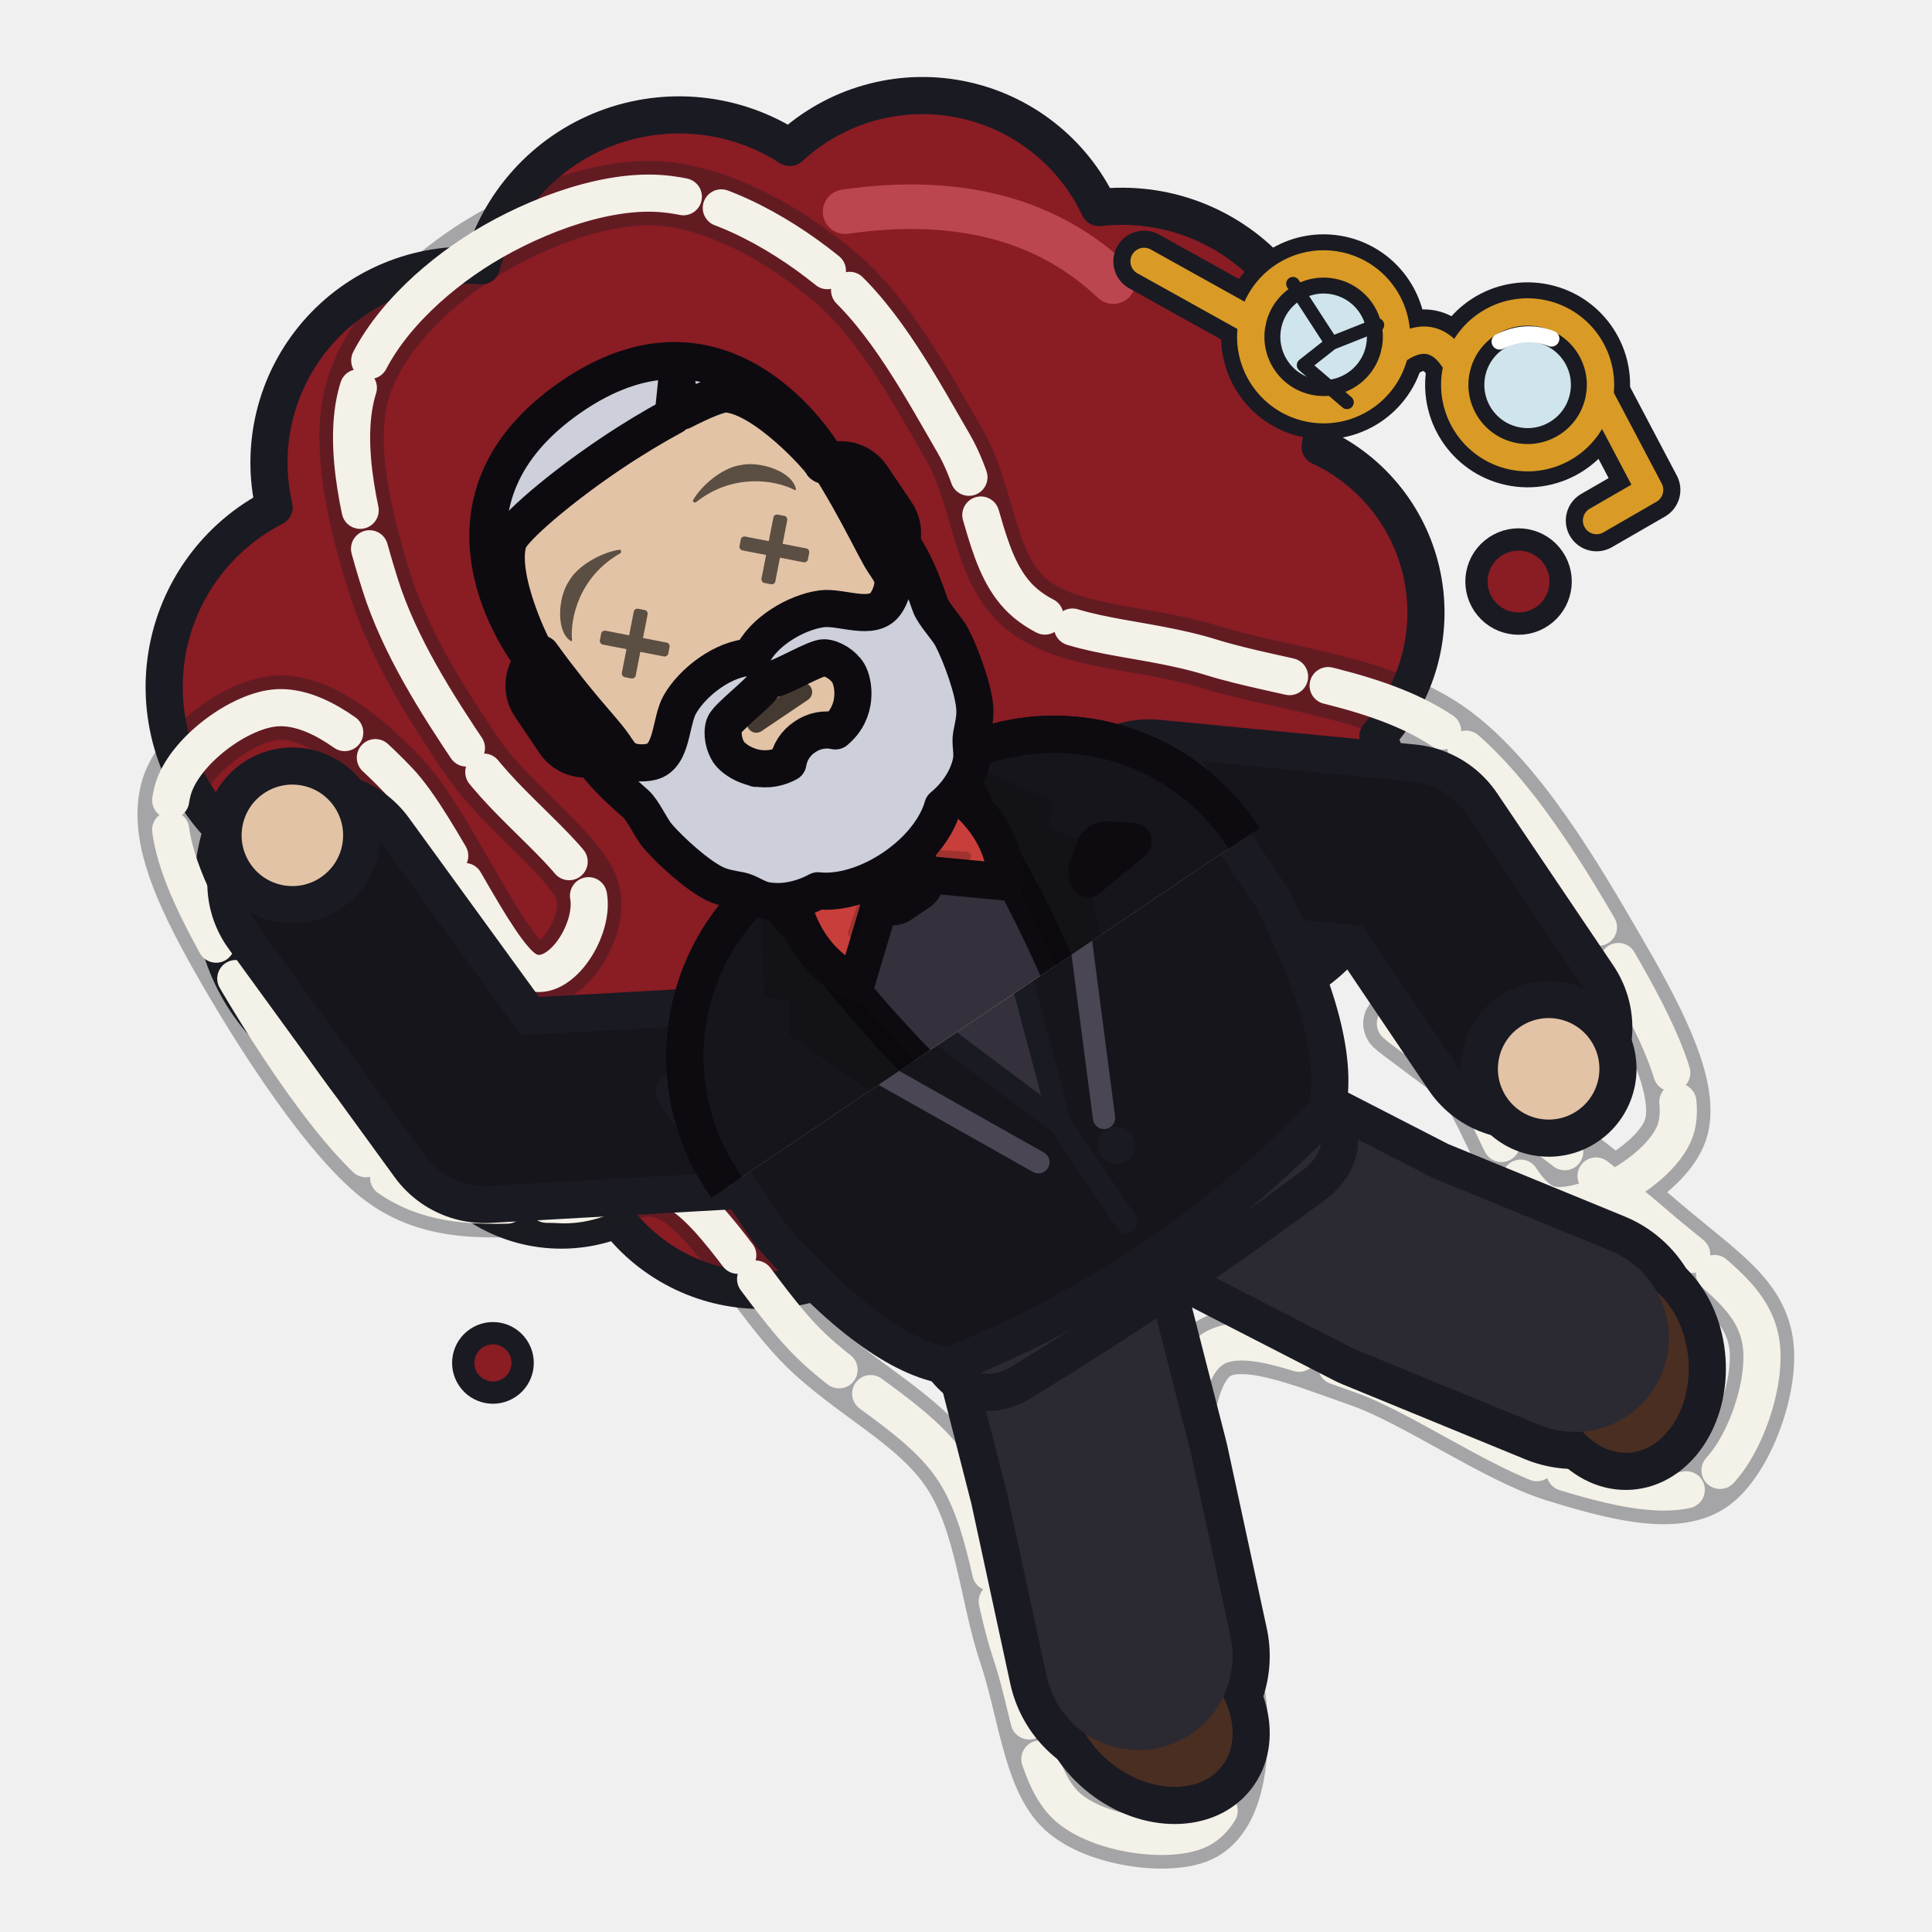
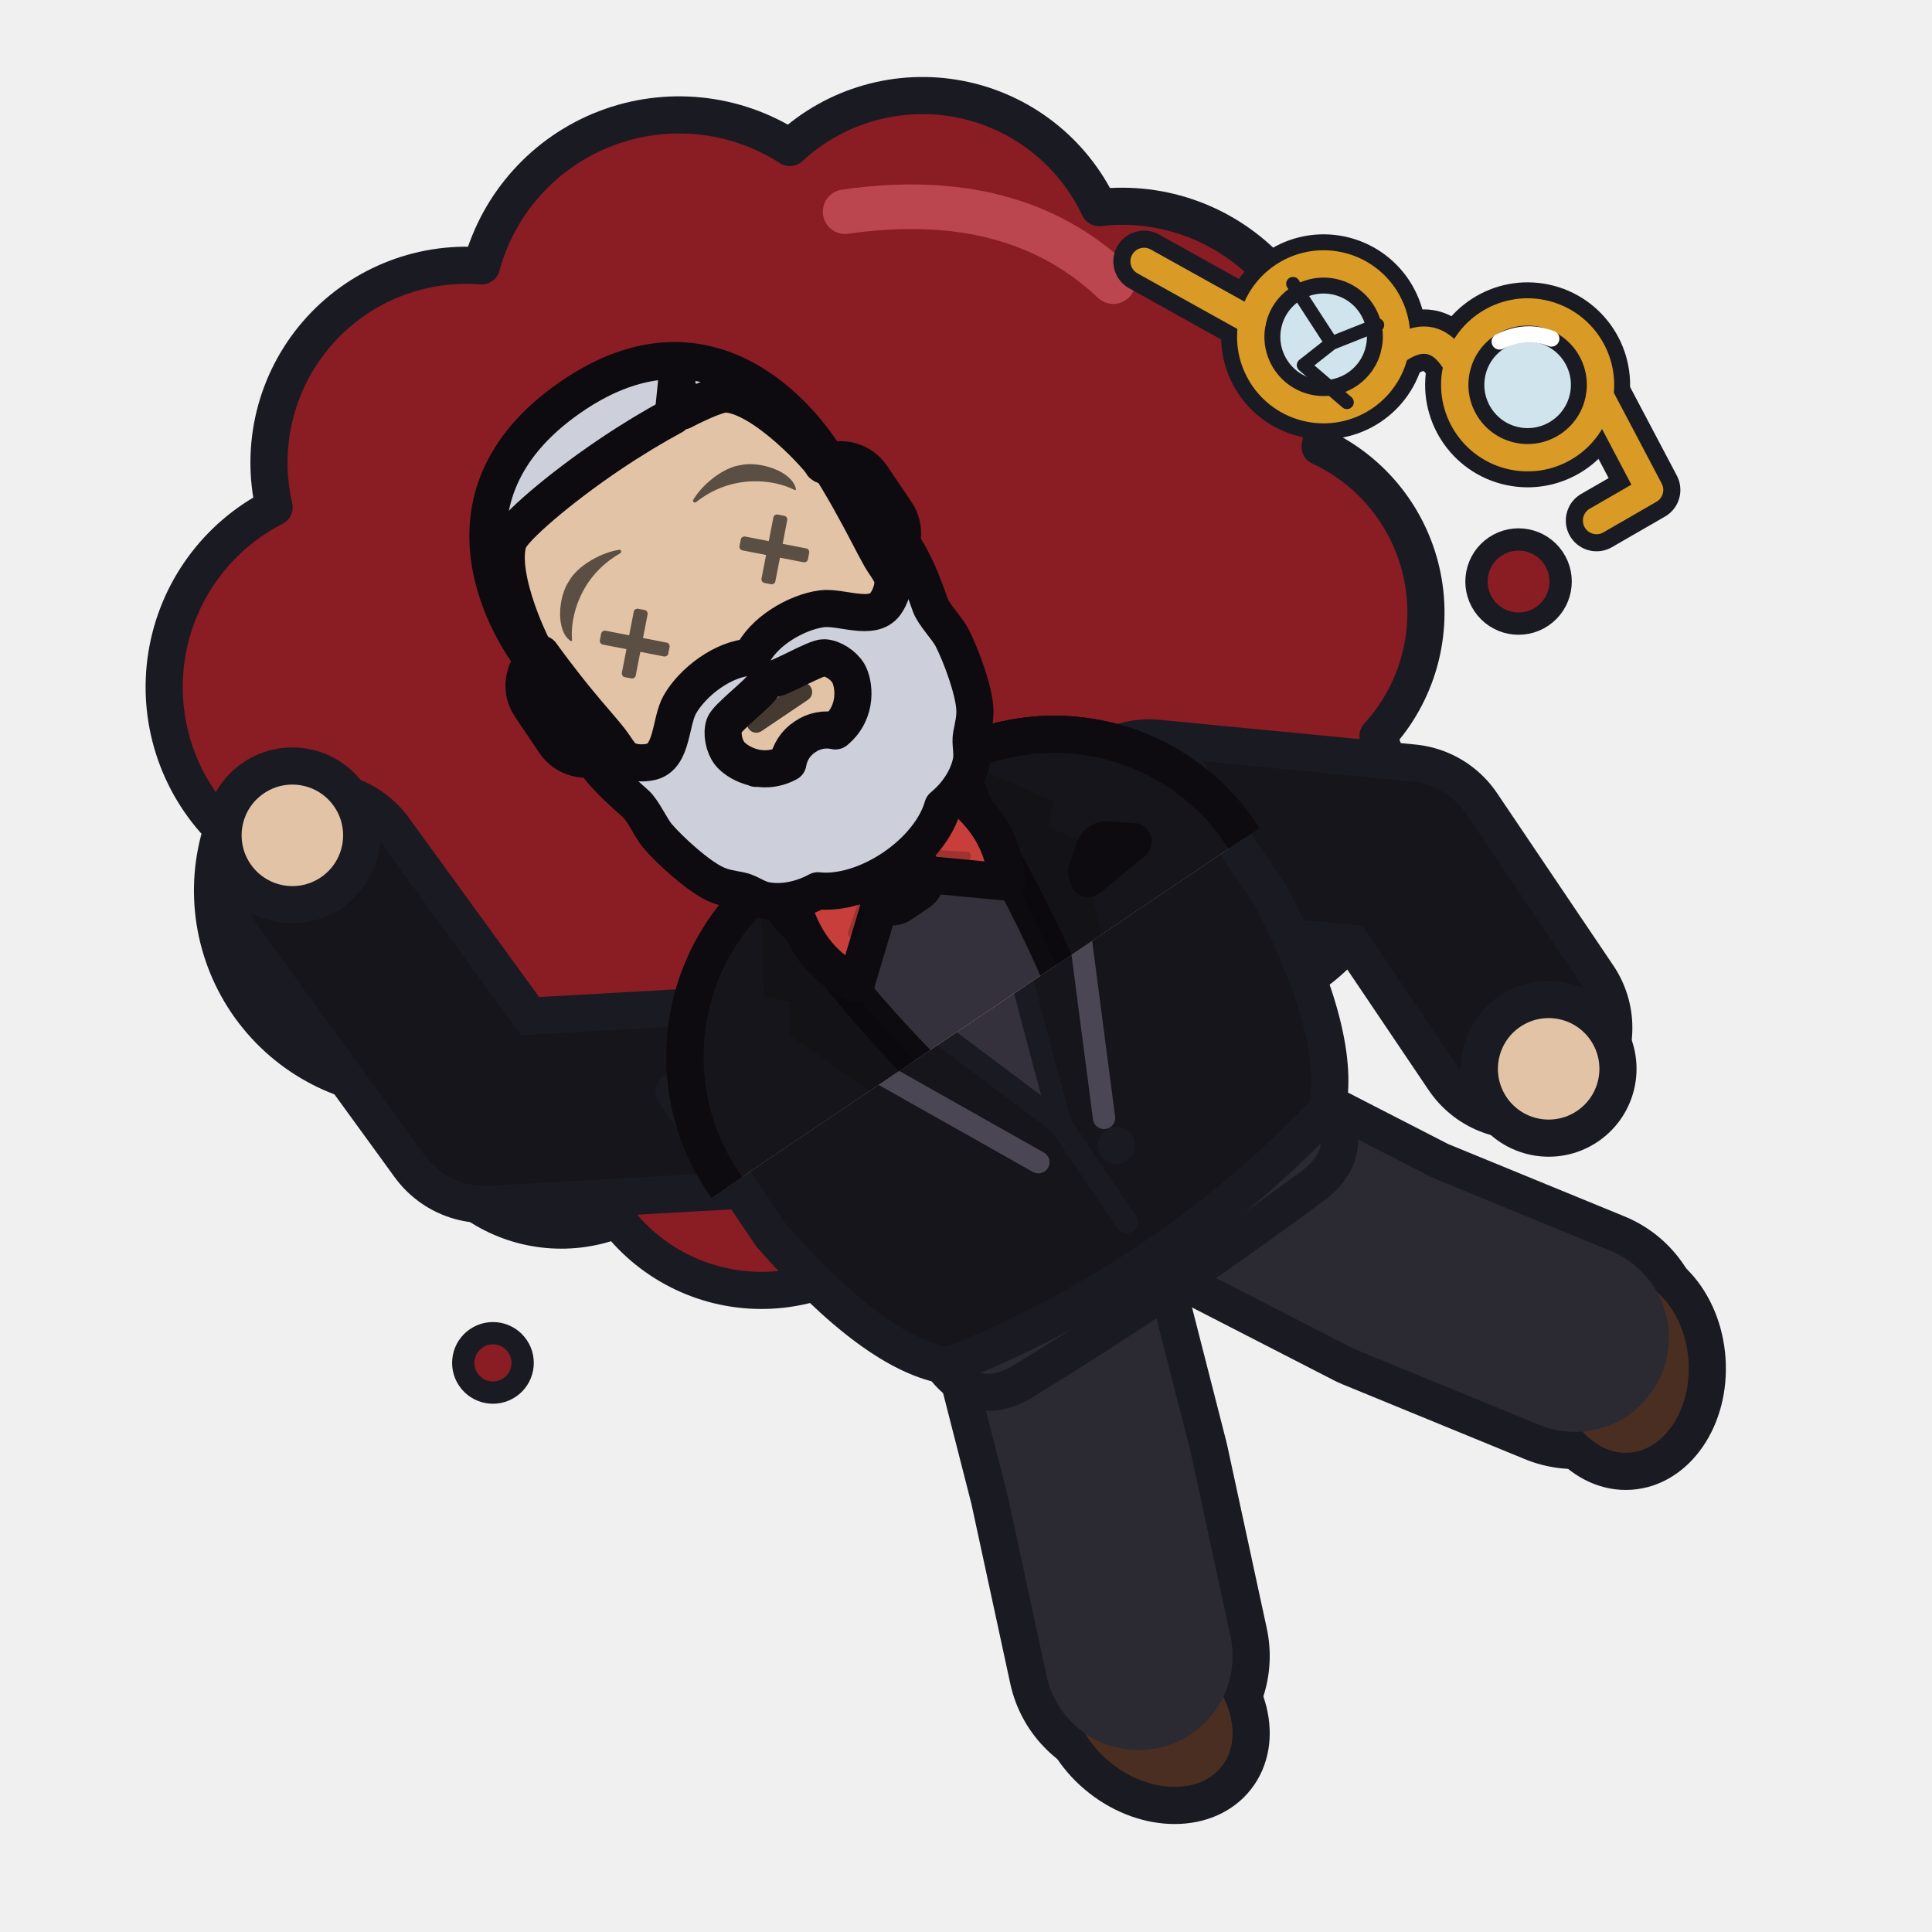
<svg xmlns="http://www.w3.org/2000/svg" viewBox="0 0 64 64" width="64" height="64">
  <g transform="translate(32 32.6) rotate(-34) scale(.82) translate(-32 -33)">
    <defs>
      <clipPath id="uR0b">
        <rect x="0" y="-40" width="280" height="313" />
      </clipPath>
    </defs>
    <path d="M11 24A8.06 8.06 0 0 1 10.6 11A8.16 8.16 0 0 1 19.6 1.4A7.97 7.97 0 0 1 32 -2A8.27 8.27 0 0 1 45 1A7.89 7.89 0 0 1 54 10A8.15 8.15 0 0 1 56 23A7.39 7.39 0 0 1 51.4 34A7.87 7.87 0 0 1 40 39.6A9.3 9.3 0 0 1 25 39.4A7.36 7.36 0 0 1 15 33A6.11 6.11 0 0 1 11 24Z" fill="#8a1c24" stroke="#1A1A22" stroke-width="1.5" stroke-linejoin="round" stroke-linecap="round" />
    <path d="M45.4 4.4Q51.6 7.4 52.8 12.8" fill="none" stroke="#bb4650" stroke-width="1.8" stroke-linecap="round" />
    <circle cx="59.6" cy="32" r="1.7" stroke="#1A1A22" stroke-width="0.9" stroke-linejoin="round" stroke-linecap="round" fill="#8a1c24" />
    <circle cx="7.6" cy="35" r="1.2" stroke="#1A1A22" stroke-width="0.9" stroke-linejoin="round" stroke-linecap="round" fill="#8a1c24" />
-     <g fill="none" stroke-linecap="round" stroke-linejoin="round">
-       <path d="M32 -2.6C34.43 -2.57 37.67 -1.9 39.6 -0.4C41.53 1.1 42.9 3.9 43.6 6.4C44.3 8.9 43.97 12.07 43.8 14.6C43.63 17.13 41.97 19.43 42.6 21.6C43.23 23.77 45.73 25.27 47.6 27.6C49.47 29.93 52.67 32.47 53.8 35.6C54.93 38.73 54.6 43.37 54.4 46.4C54.2 49.43 53.9 52.6 52.6 53.8C51.3 55 47.6 54.63 46.6 53.6C45.6 52.57 46.77 49.13 46.6 47.6C46.43 46.07 45.1 42.93 45.6 44.4C46.1 45.87 48.77 53.33 49.6 56.4C50.43 59.47 51.27 61.13 50.6 62.8C49.93 64.47 47.23 66.43 45.6 66.4C43.97 66.37 42.33 64.5 40.8 62.6C39.27 60.7 37.87 56.97 36.4 55C34.93 53.03 33.47 50.8 32 50.8C30.53 50.8 28.83 52.9 27.6 55C26.37 57.1 25.73 61.47 24.6 63.4C23.47 65.33 22.1 66.7 20.8 66.6C19.5 66.5 17.2 64.5 16.8 62.8C16.4 61.1 17.77 58.7 18.4 56.4C19.03 54.1 20.57 51.5 20.6 49C20.63 46.5 19.1 44 18.6 41.4C18.1 38.8 18.47 35.1 17.6 33.4C16.73 31.7 14.97 32.4 13.4 31.2C11.83 30 9.13 28.97 8.2 26.2C7.27 23.43 7.53 17.53 7.8 14.6C8.07 11.67 8.57 9.67 9.8 8.6C11.03 7.53 13.9 7.4 15.2 8.2C16.5 9 17.2 11 17.6 13.4C18 15.8 16.97 21.27 17.6 22.6C18.23 23.93 20.9 22.8 21.4 21.4C21.9 20 20.6 16.7 20.6 14.2C20.6 11.7 20.67 8.87 21.4 6.4C22.13 3.93 23.23 0.9 25 -0.6C26.77 -2.1 29.57 -2.63 32 -2.6Z" stroke="#1A1A22" stroke-opacity=".35" stroke-width="2.6" />
-       <path d="M32 -2.6C34.43 -2.57 37.67 -1.9 39.6 -0.4C41.53 1.1 42.9 3.9 43.6 6.4C44.3 8.9 43.97 12.07 43.8 14.6C43.63 17.13 41.97 19.43 42.6 21.6C43.23 23.77 45.73 25.27 47.6 27.6C49.47 29.93 52.67 32.47 53.8 35.6C54.93 38.73 54.6 43.37 54.4 46.4C54.2 49.43 53.9 52.6 52.6 53.8C51.3 55 47.6 54.63 46.6 53.6C45.6 52.57 46.77 49.13 46.6 47.6C46.43 46.07 45.1 42.93 45.6 44.4C46.1 45.87 48.77 53.33 49.6 56.4C50.43 59.47 51.27 61.13 50.6 62.8C49.93 64.47 47.23 66.43 45.6 66.4C43.97 66.37 42.33 64.5 40.8 62.6C39.27 60.7 37.87 56.97 36.4 55C34.93 53.03 33.47 50.8 32 50.8C30.53 50.8 28.83 52.9 27.6 55C26.37 57.1 25.73 61.47 24.6 63.4C23.47 65.33 22.1 66.7 20.8 66.6C19.5 66.5 17.2 64.5 16.8 62.8C16.4 61.1 17.77 58.7 18.4 56.4C19.03 54.1 20.57 51.5 20.6 49C20.63 46.5 19.1 44 18.6 41.4C18.1 38.8 18.47 35.1 17.6 33.4C16.73 31.7 14.97 32.4 13.4 31.2C11.83 30 9.13 28.97 8.2 26.2C7.27 23.43 7.53 17.53 7.8 14.6C8.07 11.67 8.57 9.67 9.8 8.6C11.03 7.53 13.9 7.4 15.2 8.2C16.5 9 17.2 11 17.6 13.4C18 15.8 16.97 21.27 17.6 22.6C18.23 23.93 20.9 22.8 21.4 21.4C21.9 20 20.6 16.7 20.6 14.2C20.6 11.7 20.67 8.87 21.4 6.4C22.13 3.93 23.23 0.9 25 -0.6C26.77 -2.1 29.57 -2.63 32 -2.6Z" stroke="#f4f1e8" stroke-width="1.5" stroke-dasharray="9 1.6 5 1.2" />
-     </g>
    <g fill="none" stroke="#1A1A22" stroke-linejoin="round" stroke-linecap="round">
      <path d="M28.4 44L25.4 52.4L22.6 59.4" stroke-width="10.6" />
      <path d="M35.6 44L40 52L44.4 58.6" stroke-width="10.6" />
      <path d="M22.4 32L13 26.4L12.6 15" stroke-width="9" />
      <path d="M41.6 32L49.6 38.6L49.6 47" stroke-width="9" />
    </g>
    <ellipse cx="21.8" cy="61.6" rx="3.4" ry="4.3" transform="rotate(-18 21.8 61.6)" fill="#4a2e22" stroke="#1A1A22" stroke-width="1.5" stroke-linejoin="round" stroke-linecap="round" />
    <ellipse cx="45.4" cy="60.6" rx="3.4" ry="4.3" transform="rotate(30 45.4 60.6)" fill="#4a2e22" stroke="#1A1A22" stroke-width="1.5" stroke-linejoin="round" stroke-linecap="round" />
    <path d="M28.4 44L25.4 52.4L22.6 59.4" fill="none" stroke="#2b2932" stroke-width="7.6" stroke-linejoin="round" stroke-linecap="round" />
    <path d="M35.6 44L40 52L44.4 58.6" fill="none" stroke="#2b2932" stroke-width="7.6" stroke-linejoin="round" stroke-linecap="round" />
    <path d="M22.4 32L13 26.4L12.6 15" fill="none" stroke="#16151b" stroke-width="6" stroke-linejoin="round" stroke-linecap="round" />
    <path d="M41.6 32L49.6 38.6L49.6 47" fill="none" stroke="#16151b" stroke-width="6" stroke-linejoin="round" stroke-linecap="round" />
    <circle cx="12.8" cy="12.8" r="2.8" fill="#e3c3a6" stroke="#1A1A22" stroke-width="1.5" stroke-linejoin="round" stroke-linecap="round" />
    <circle cx="49.6" cy="49" r="2.8" fill="#e3c3a6" stroke="#1A1A22" stroke-width="1.5" stroke-linejoin="round" stroke-linecap="round" />
    <path d="M25.2 41Q32 40.7 38.8 41Q41.4 41 41.4 43.6Q41.1 44.3 41.4 45Q41.4 47.6 38.8 47.6Q32 47.9 25.2 47.6Q22.6 47.6 22.6 45Q22.9 44.3 22.6 43.6Q22.6 41 25.2 41Z" fill="#2b2932" stroke="#1A1A22" stroke-width="1.5" stroke-linejoin="round" stroke-linecap="round" />
    <path d="M19.8 30V37Q20.6 43.4 22.8 45.4Q32 47.4 41.2 45.4Q43.4 43.4 44.2 37V30Z" fill="#16151b" stroke="#1A1A22" stroke-width="1.5" stroke-linejoin="round" stroke-linecap="round" />
    <path d="M28.6 30L32 39.8L35.4 30Z" stroke="#1A1A22" stroke-width="0.9" stroke-linejoin="round" stroke-linecap="round" fill="#34313c" />
    <path d="M25.4 30.6L30.4 40.6M38.6 30.6L33.6 40.6" stroke="#4a4654" stroke-width="0.9" stroke-linejoin="round" stroke-linecap="round" fill="none" />
    <path d="M32 39.8V44.6" stroke="#1A1A22" stroke-width="0.9" stroke-linejoin="round" stroke-linecap="round" fill="none" />
    <circle cx="33.4" cy="41.8" r=".75" fill="#1A1A22" />
    <g transform="translate(32 0) scale(0.126) translate(-140 0)">
      <g clip-path="url(#uR0b)">
        <g transform="translate(8)">
          <path d="M132 36a56 56 0 0 0-56 56v6.17A12 12 0 0 0 66 110v14a12 12 0 0 0 10.3 11.88 56.04 56.04 0 0 0 31.7 44.73v18.4h-4a72 72 0 0 0-72 72v9h200v-9a72 72 0 0 0-72-72h-4v-18.39a56.04 56.04 0 0 0 31.7-44.73A12 12 0 0 0 198 124v-14a12 12 0 0 0-10-11.83V92a56 56 0 0 0-56-56Z" fill="#e3c3a6" stroke="#0d0b10" stroke-width="11.9" stroke-linejoin="round" />
          <path d="M108 180.61v8a55.79 55.79 0 0 0 24 5.39c8.59 0 16.73-1.93 24-5.39v-8a55.79 55.79 0 0 1-24 5.39 55.79 55.79 0 0 1-24-5.39Z" fill="#000" fill-opacity=".1" />
          <g transform="translate(0 170)">
            <path d="M132 57.05c14.91 0 27-11.2 27-25 0-1.01-.06-2.01-.2-3h1.2a72 72 0 0 1 72 72V110H32v-8.95a72 72 0 0 1 72-72h1.2c-.14.99-.2 1.99-.2 3 0 13.8 12.09 25 27 25Z" fill="#34313c" stroke="#0d0b10" stroke-width="11.9" stroke-linejoin="round" />
            <path d="M100.78 29.12 101 28c-2.96.05-6 1-6 1l-.42.66A72.01 72.01 0 0 0 32 101.06V110h74s-10.7-51.56-5.24-80.8l.02-.08ZM158 110s11-53 5-82c2.96.05 6 1 6 1l.42.66a72.01 72.01 0 0 1 62.58 71.4V110h-74Z" fill="#16151b" stroke="#0d0b10" stroke-width="11.9" stroke-linejoin="round" />
            <path d="M101 28c-6 29 5 82 5 82H90L76 74l6-9-6-6 19-30s3.04-.95 6-1ZM163 28c6 29-5 82-5 82h16l14-36-6-9 6-6-19-30s-3.04-.95-6-1Z" fill-rule="evenodd" clip-rule="evenodd" fill="#000" fill-opacity=".15" />
            <path d="M108 21.54c-6.77 4.6-11 11.12-11 18.35 0 7.4 4.43 14.05 11.48 18.67l5.94-4.68 4.58.33-1-3.15.08-.06c-6.1-3.15-10.08-8.3-10.08-14.12V21.54ZM156 36.88c0 5.82-3.98 10.97-10.08 14.12l.08.06-1 3.15 4.58-.33 5.94 4.68C162.57 53.94 167 47.29 167 39.89c0-7.23-4.23-13.75-11-18.35v15.34Z" fill="#34313c" stroke="#0d0b10" stroke-width="11.9" stroke-linejoin="round" />
            <path d="m183.42 85.77.87-2.24 6.27-4.7a4 4 0 0 1 4.85.05l6.6 5.12-18.59 1.77Z" fill="#34313c" stroke="#0d0b10" stroke-width="11.9" stroke-linejoin="round" />
          </g>
          <g transform="translate(0 6)">
            <path d="M131 213L103 197C96 211 96 225 103 236Z" fill="#C83E3B" stroke="#0d0b10" stroke-width="11.9" stroke-linejoin="round" />
            <path d="M133 213L161 197C168 211 168 225 161 236Z" fill="#C83E3B" stroke="#0d0b10" stroke-width="11.9" stroke-linejoin="round" />
            <path d="M111 208L123 213L111 222M155 208L143 213L155 222" fill="none" stroke="#000" stroke-opacity=".2" stroke-width="3" stroke-linecap="round" stroke-linejoin="round" />
            <rect x="124" y="204" width="17" height="19" rx="5" fill="#8c2b29" stroke="#0d0b10" stroke-width="11.9" stroke-linejoin="round" />
          </g>
          <g transform="translate(78 134)">
            <rect x="42" y="18" width="24" height="6" rx="3" fill="#000" fill-opacity=".7" />
          </g>
          <g transform="translate(104 122)">
            <path fill-rule="evenodd" clip-rule="evenodd" d="M16 8c0 4.42 5.37 8 12 8s12-3.58 12-8" fill="#000" fill-opacity=".16" />
          </g>
          <g transform="translate(76 90)">
            <path d="M34.5 30.7 29 25.2l-5.5 5.5c-.4.4-1.1.4-1.6 0l-1.6-1.6c-.4-.4-.4-1.1 0-1.6l5.5-5.5-5.5-5.5c-.4-.5-.4-1.2 0-1.6l1.6-1.6c.4-.4 1.1-.4 1.6 0l5.5 5.5 5.5-5.5c.4-.4 1.1-.4 1.6 0l1.6 1.6c.4.4.4 1.1 0 1.6L32.2 22l5.5 5.5c.4.4.4 1.1 0 1.6l-1.6 1.6c-.4.4-1.1.4-1.6 0ZM88.5 30.7 83 25.2l-5.5 5.5c-.4.4-1.1.4-1.6 0l-1.6-1.6c-.4-.4-.4-1.1 0-1.6l5.5-5.5-5.5-5.5c-.4-.5-.4-1.2 0-1.6l1.6-1.6c.4-.4 1.1-.4 1.6 0l5.5 5.5 5.5-5.5c.4-.4 1.1-.4 1.6 0l1.6 1.6c.4.4.4 1.1 0 1.6L86.2 22l5.5 5.5c.4.4.4 1.1 0 1.6l-1.6 1.6c-.4.4-1.1.4-1.6 0Z" fill="#000" fill-opacity=".6" />
          </g>
          <g transform="translate(76 82)">
            <path d="m22.77 1.58.9-.4C28.93-.91 36.88-.03 41.73 2.3c.57.27.18 1.15-.4 1.1-14.92-1.14-24.96 8.15-28.37 14.45-.1.18-.41.2-.49.03-2.3-5.32 4.45-13.98 10.3-16.3ZM89.23 1.58l-.9-.4C83.07-.91 75.12-.03 70.27 2.3c-.57.27-.18 1.15.4 1.1 14.92-1.14 24.96 8.15 28.37 14.45.1.18.41.2.49.03 2.3-5.32-4.45-13.98-10.3-16.3Z" fill-rule="evenodd" clip-rule="evenodd" fill="#000" fill-opacity=".6" />
          </g>
          <g transform="translate(-1)">
            <path d="M78 98c-.33 1.22-1.65 1.49-2 0-.72-10.3 0-62.27 57-63 57-.73 57.72 52.7 57 63-.35 1.49-1.67 1.22-2 0 .46-1.55-3.3-28.75-13-36-1.76-1.22-7.25-2.39-14.64-3.26L164 50l-6.98 8.38c-7.03-.7-15.36-1.13-23.7-1.13C114 57.23 94.61 59.48 91 62c-9.7 7.25-13.46 34.45-13 36Z" fill="#cdd0da" stroke="#0d0b10" stroke-width="11.9" stroke-linejoin="round" />
          </g>
          <g transform="translate(49 72)">
            <path fill-rule="evenodd" clip-rule="evenodd" d="M65.18 77.74c2.18-1.64 15.23-2.26 17.58-3.65.73-.43 1.3-.87 1.74-1.31.44.44 1 .88 1.74 1.3 2.35 1.4 15.4 2.02 17.58 3.66 2.21 1.65 3.82 5.44 3.65 8.41-.22 3.56-4.1 12.05-13.8 13.03a12.3 12.3 0 0 0-9.17-3.87 12.3 12.3 0 0 0-9.17 3.87c-9.7-.98-13.58-9.47-13.8-13.03-.17-2.97 1.44-6.76 3.65-8.41Zm.67 17.16h.01-.01ZM144.86 56c-.39-5.97-1.58-11.85-2.63-17.71-.28-1.58-1.8-12.29-2.5-12.29-.23 9.1-1.03 18.08-2.06 27.14-.3 2.7-.63 5.42-.84 8.13-.18 2.2.13 4.85-.4 6.98-.68 2.7-4.08 5.23-6.73 6.16-6.6 2.33-12.1-7.3-17.74-10.12-7.32-3.66-19.9-4.53-27.38.24-7.64-4.77-20.22-3.9-27.54-.24C51.4 67.11 45.9 76.74 39.3 74.41c-2.65-.93-6.05-3.46-6.73-6.16-.53-2.13-.22-4.78-.4-6.98-.2-2.71-.53-5.42-.84-8.13A308.31 308.31 0 0 1 29.27 26c-.7 0-2.22 10.7-2.5 12.29-1.05 5.86-2.24 11.74-2.63 17.7-.4 6.11.07 12.18 1.33 18.17.6 2.87 1.3 5.72 2.05 8.54.83 3.15-.32 9.27.05 12.5.7 6.1 3.58 18 6.81 23.25 1.56 2.54 3.4 4.12 5.44 6.17 1.96 1.97 2.78 5.02 4.9 7.12 3.96 3.9 9.73 6.23 15.65 6.8 5.3 4.51 14.14 7.46 24.13 7.46 10 0 18.82-2.95 24.14-7.46 5.91-.57 11.68-2.9 15.63-6.8 2.13-2.1 2.95-5.15 4.91-7.12 2.05-2.05 3.88-3.63 5.44-6.17 3.23-5.25 6.1-17.15 6.8-23.26.38-3.22-.77-9.34.06-12.49.75-2.82 1.45-5.67 2.05-8.54 1.25-6 1.73-12.06 1.33-18.17Z" fill="#cdd0da" stroke="#0d0b10" stroke-width="11.9" stroke-linejoin="round" />
          </g>
        </g>
      </g>
    </g>
    <g transform="translate(58.6 19.4) rotate(46) scale(.92)">
      <g fill="none" stroke-linecap="round" stroke-linejoin="round" stroke="#1A1A22" stroke-width="2.7">
        <path d="M-3.2 0L-8.4 -1.6M3.2 0Q4.6 -1.6 6 0M12.4 0L15.4 3.6L13.4 5.4" />
      </g>
      <circle cx="0" cy="0" r="3.2" fill="#cfe4ec" stroke="#1A1A22" stroke-width="2.6" />
      <circle cx="9.2" cy=".2" r="3.2" fill="#cfe4ec" stroke="#1A1A22" stroke-width="2.6" />
      <g fill="none" stroke-linecap="round" stroke-linejoin="round" stroke="#D99B26" stroke-width="1.2">
        <path d="M-3.2 0L-8.4 -1.6M3.2 0Q4.6 -1.6 6 0M12.4 0L15.4 3.6L13.4 5.4" />
        <circle cx="0" cy="0" r="3.2" />
        <circle cx="9.2" cy=".2" r="3.2" />
      </g>
      <path d="M-1.8 -2L.4 .2L-.6 1.4L1.6 2.6M.4 .2L2.2 -1" stroke="#1A1A22" stroke-width=".6" stroke-linejoin="round" stroke-linecap="round" fill="none" />
      <path d="M7.6 -1.4Q8.6 -2.2 9.8 -2" fill="none" stroke="#fff" stroke-width=".7" stroke-linecap="round" />
    </g>
  </g>
</svg>
